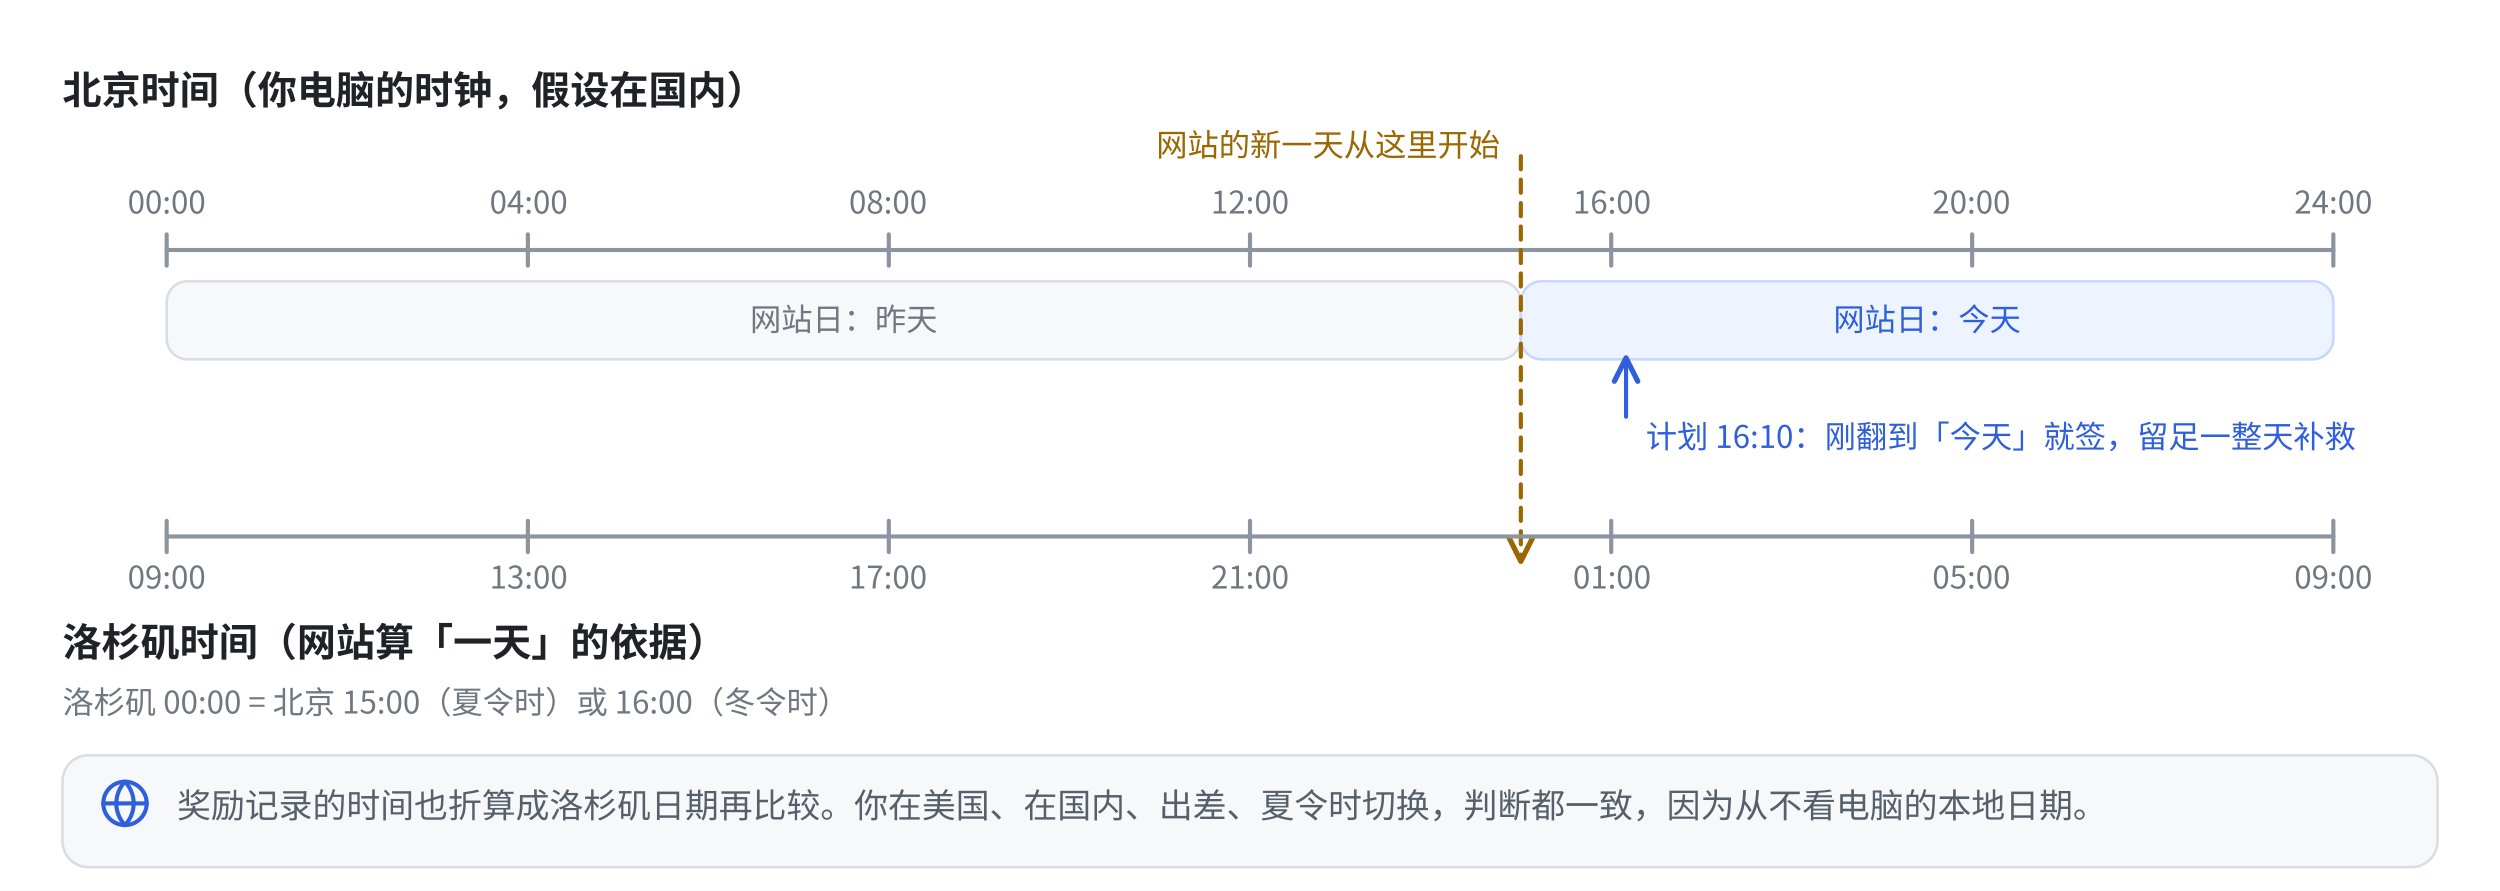
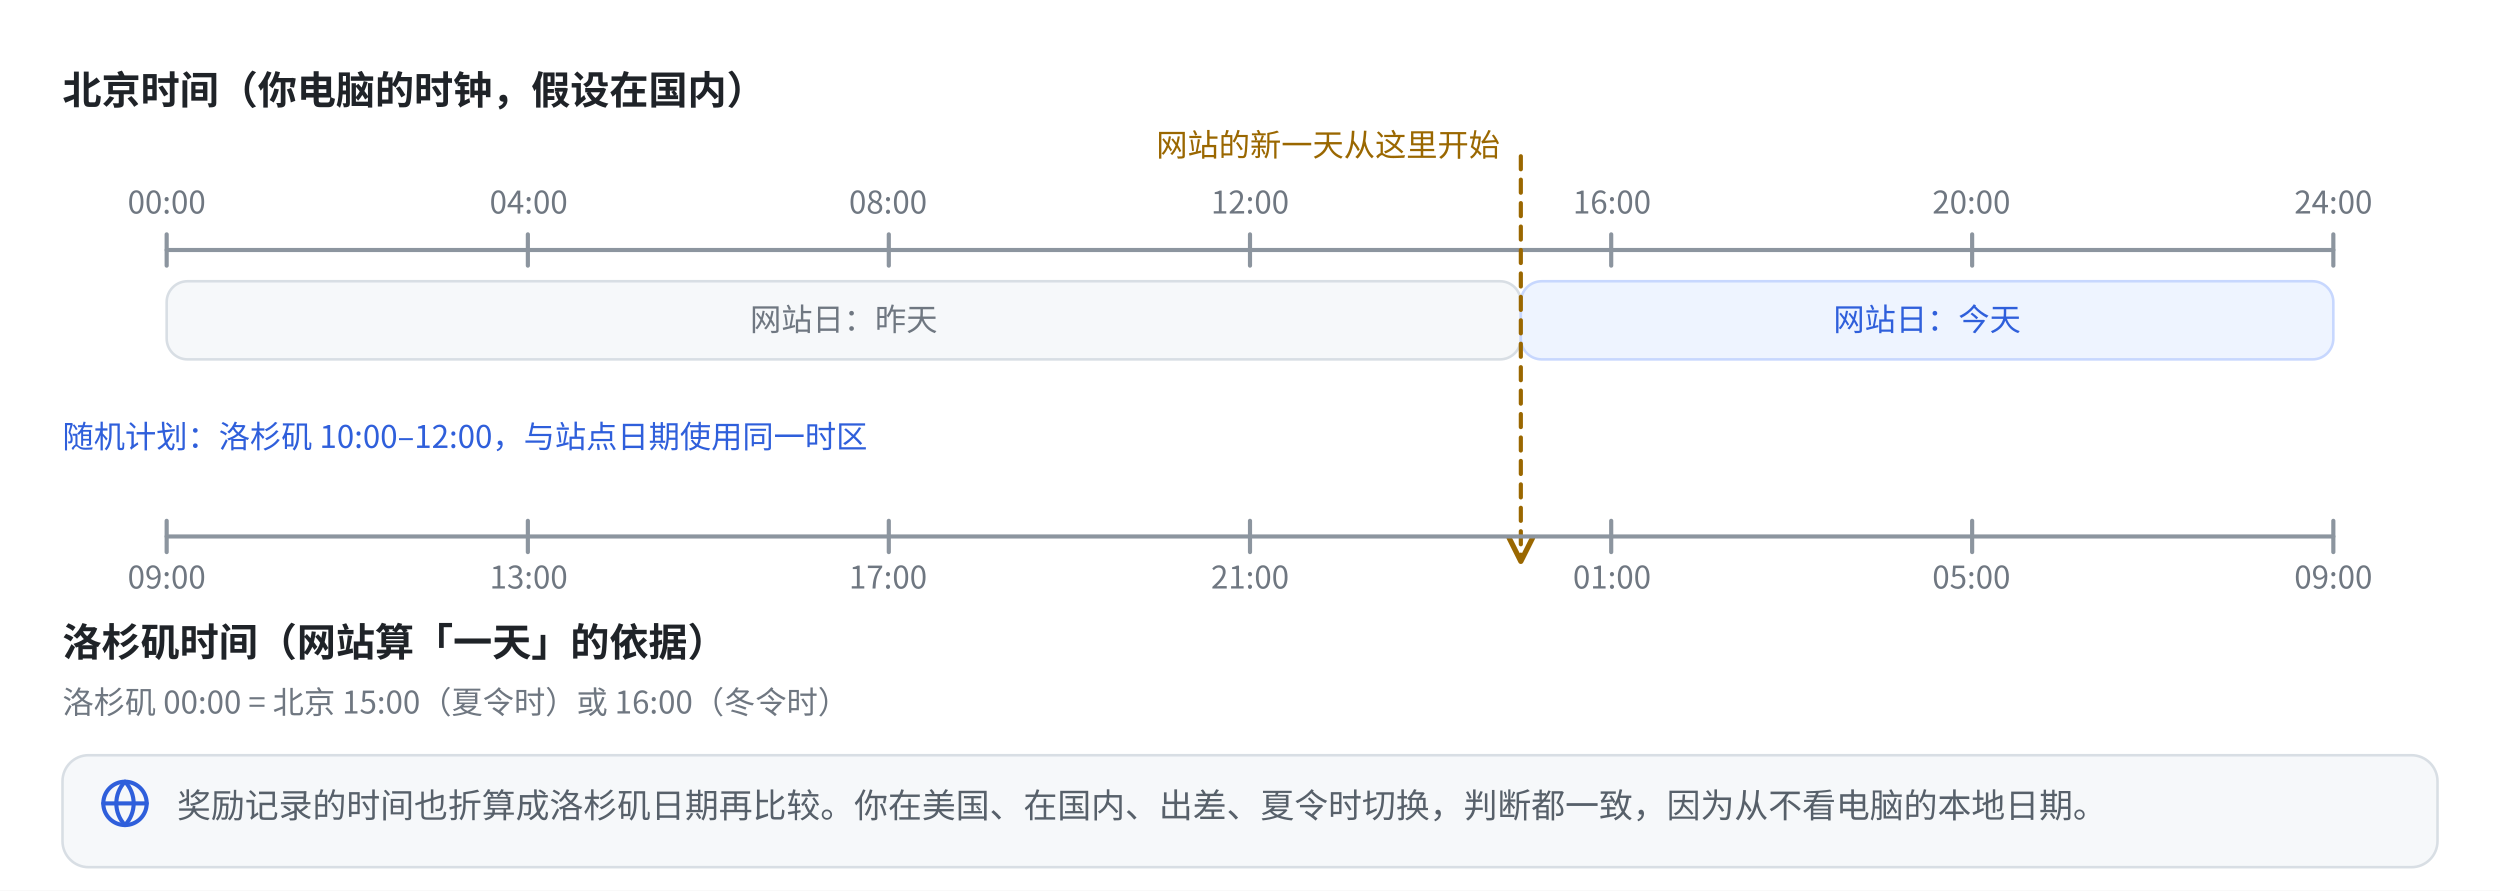
<svg xmlns="http://www.w3.org/2000/svg" width="960" height="342" viewBox="0 0 960 342" role="img" aria-label="网站的一天按洛杉矶时间算">
  <style>
text{font-family:-apple-system,BlinkMacSystemFont,'Segoe UI','PingFang SC','Hiragino Sans GB','Microsoft YaHei','Noto Sans CJK SC',Helvetica,Arial,sans-serif;fill:#1f2328;font-size:13px}
.h{font-size:15px;font-weight:600}.hb{font-size:17px;font-weight:700}
.s{font-size:13px;fill:#57606a}.xs{font-size:12px;fill:#6f7781}
.mono{font-family:ui-monospace,SFMono-Regular,Menlo,Consolas,'PingFang SC','Microsoft YaHei',monospace;font-size:12px;fill:#57606a}
.w{fill:#ffffff;font-weight:600}
.bg{fill:#ffffff}
.line{stroke:#8c959f;stroke-width:1.6;fill:none;stroke-linecap:round;stroke-linejoin:round}
.line.soft{stroke:#c9d1d9}
.ar{stroke:#8c959f;stroke-width:1.6;fill:none;marker-end:url(#ah);stroke-linecap:round;stroke-linejoin:round}
.ar.blue{stroke:#2f5fdb;marker-end:url(#ah-blue)}.ar.green{stroke:#1a7f37;marker-end:url(#ah-green)}
.ar.red{stroke:#cf222e;marker-end:url(#ah-red)}.ar.amber{stroke:#9a6700;marker-end:url(#ah-amber)}
.ar.dash{stroke-dasharray:5 4}
.ic{fill:none;stroke-width:1.9;stroke-linecap:round;stroke-linejoin:round}
.c-gray{fill:#f6f8fa;stroke:#d8dee4;stroke-width:1}.f-gray{fill:#57606a}.k-gray{stroke:#57606a}.t-gray{fill:#57606a}.ic-gray{stroke:#57606a}.sf-gray{fill:#f6f8fa}.ss-gray{stroke:#d8dee4}
.c-blue{fill:#eef4ff;stroke:#c7d7fe;stroke-width:1}.f-blue{fill:#2f5fdb}.k-blue{stroke:#2f5fdb}.t-blue{fill:#2f5fdb}.ic-blue{stroke:#2f5fdb}.sf-blue{fill:#eef4ff}.ss-blue{stroke:#c7d7fe}
.c-green{fill:#ecfdf3;stroke:#b7e4c7;stroke-width:1}.f-green{fill:#1a7f37}.k-green{stroke:#1a7f37}.t-green{fill:#1a7f37}.ic-green{stroke:#1a7f37}.sf-green{fill:#ecfdf3}.ss-green{stroke:#b7e4c7}
.c-amber{fill:#fff8e6;stroke:#f5d78a;stroke-width:1}.f-amber{fill:#9a6700}.k-amber{stroke:#9a6700}.t-amber{fill:#9a6700}.ic-amber{stroke:#9a6700}.sf-amber{fill:#fff8e6}.ss-amber{stroke:#f5d78a}
.c-red{fill:#fff1f0;stroke:#f7b9b4;stroke-width:1}.f-red{fill:#cf222e}.k-red{stroke:#cf222e}.t-red{fill:#cf222e}.ic-red{stroke:#cf222e}.sf-red{fill:#fff1f0}.ss-red{stroke:#f7b9b4}
.c-purple{fill:#f6f1ff;stroke:#d6c7f5;stroke-width:1}.f-purple{fill:#6e40c9}.k-purple{stroke:#6e40c9}.t-purple{fill:#6e40c9}.ic-purple{stroke:#6e40c9}.sf-purple{fill:#f6f1ff}.ss-purple{stroke:#d6c7f5}
@media (prefers-color-scheme: dark){
text{fill:#e6edf3}.s{fill:#a3adb8}.xs{fill:#8b949e}.mono{fill:#a3adb8}.w{fill:#ffffff}
.bg{fill:#0d1117}
.line{stroke:#6e7681}.line.soft{stroke:#30363d}
.ar{stroke:#6e7681}
.ar.blue{stroke:#79a6ff}.ar.green{stroke:#4ad07a}.ar.red{stroke:#ff7b72}.ar.amber{stroke:#e3b341}
.c-gray{fill:#161b22;stroke:#30363d}.f-gray{fill:#8b949e}.k-gray{stroke:#8b949e}.t-gray{fill:#8b949e}.ic-gray{stroke:#8b949e}.sf-gray{fill:#161b22}.ss-gray{stroke:#30363d}
.c-blue{fill:#12203a;stroke:#2b4a86}.f-blue{fill:#79a6ff}.k-blue{stroke:#79a6ff}.t-blue{fill:#79a6ff}.ic-blue{stroke:#79a6ff}.sf-blue{fill:#12203a}.ss-blue{stroke:#2b4a86}
.c-green{fill:#0f2a1a;stroke:#1f5a33}.f-green{fill:#4ad07a}.k-green{stroke:#4ad07a}.t-green{fill:#4ad07a}.ic-green{stroke:#4ad07a}.sf-green{fill:#0f2a1a}.ss-green{stroke:#1f5a33}
.c-amber{fill:#2e2410;stroke:#6b4f12}.f-amber{fill:#e3b341}.k-amber{stroke:#e3b341}.t-amber{fill:#e3b341}.ic-amber{stroke:#e3b341}.sf-amber{fill:#2e2410}.ss-amber{stroke:#6b4f12}
.c-red{fill:#301416;stroke:#7a2a2e}.f-red{fill:#ff7b72}.k-red{stroke:#ff7b72}.t-red{fill:#ff7b72}.ic-red{stroke:#ff7b72}.sf-red{fill:#301416}.ss-red{stroke:#7a2a2e}
.c-purple{fill:#231a36;stroke:#4a3480}.f-purple{fill:#b083f0}.k-purple{stroke:#b083f0}.t-purple{fill:#b083f0}.ic-purple{stroke:#b083f0}.sf-purple{fill:#231a36}.ss-purple{stroke:#4a3480}
}
</style>
  <defs>
    <marker id="ah" viewBox="0 0 10 10" refX="8.5" refY="5" markerWidth="7" markerHeight="7" orient="auto-start-reverse">
      <path d="M1,1 L9,5 L1,9" fill="none" stroke="#8c959f" stroke-width="1.8" stroke-linecap="round" stroke-linejoin="round" />
    </marker>
    <marker id="ah-blue" viewBox="0 0 10 10" refX="8.5" refY="5" markerWidth="7" markerHeight="7" orient="auto-start-reverse">
      <path d="M1,1 L9,5 L1,9" fill="none" stroke="#2f5fdb" stroke-width="1.8" stroke-linecap="round" stroke-linejoin="round" />
    </marker>
    <marker id="ah-green" viewBox="0 0 10 10" refX="8.5" refY="5" markerWidth="7" markerHeight="7" orient="auto-start-reverse">
      <path d="M1,1 L9,5 L1,9" fill="none" stroke="#1a7f37" stroke-width="1.8" stroke-linecap="round" stroke-linejoin="round" />
    </marker>
    <marker id="ah-red" viewBox="0 0 10 10" refX="8.5" refY="5" markerWidth="7" markerHeight="7" orient="auto-start-reverse">
      <path d="M1,1 L9,5 L1,9" fill="none" stroke="#cf222e" stroke-width="1.8" stroke-linecap="round" stroke-linejoin="round" />
    </marker>
    <marker id="ah-amber" viewBox="0 0 10 10" refX="8.5" refY="5" markerWidth="7" markerHeight="7" orient="auto-start-reverse">
      <path d="M1,1 L9,5 L1,9" fill="none" stroke="#9a6700" stroke-width="1.8" stroke-linecap="round" stroke-linejoin="round" />
    </marker>
  </defs>
  <rect width="960" height="342" class="bg" />
  <text x="24" y="40" class="h">北京时间（你电脑的时钟，假设在国内）</text>
  <path d="M64,96 L896,96" class="line" />
  <path d="M64.0,90 L64.0,102" class="line" />
  <text x="64" y="82" class="xs" text-anchor="middle">00:00</text>
  <path d="M202.7,90 L202.7,102" class="line" />
  <text x="203" y="82" class="xs" text-anchor="middle">04:00</text>
  <path d="M341.3,90 L341.3,102" class="line" />
  <text x="341" y="82" class="xs" text-anchor="middle">08:00</text>
  <path d="M480.0,90 L480.0,102" class="line" />
  <text x="480" y="82" class="xs" text-anchor="middle">12:00</text>
  <path d="M618.7,90 L618.7,102" class="line" />
  <text x="619" y="82" class="xs" text-anchor="middle">16:00</text>
  <path d="M757.3,90 L757.3,102" class="line" />
  <text x="757" y="82" class="xs" text-anchor="middle">20:00</text>
  <path d="M896.0,90 L896.0,102" class="line" />
  <text x="896" y="82" class="xs" text-anchor="middle">24:00</text>
  <rect x="64.0" y="108.0" width="520.0" height="30.0" rx="8" class="c-gray" />
  <text x="324" y="127" class="xs" text-anchor="middle">网站日：昨天</text>
  <rect x="584.0" y="108.0" width="312.0" height="30.0" rx="8" class="c-blue" />
  <text x="740" y="127" class="xs t-blue" text-anchor="middle">网站日：今天</text>
  <path d="M584.0,60 L584.0,215" class="ar amber dash" />
  <text x="576" y="60" class="xs t-amber" text-anchor="end">网站的新一天从这里开始</text>
  <text x="24" y="252" class="h">洛杉矶时间（网站算「一天」的依据）</text>
  <path d="M64,206 L896,206" class="line" />
  <path d="M64.0,200 L64.0,212" class="line" />
  <text x="64" y="226" class="xs" text-anchor="middle">09:00</text>
  <path d="M202.7,200 L202.7,212" class="line" />
  <text x="203" y="226" class="xs" text-anchor="middle">13:00</text>
  <path d="M341.3,200 L341.3,212" class="line" />
  <text x="341" y="226" class="xs" text-anchor="middle">17:00</text>
  <path d="M480.0,200 L480.0,212" class="line" />
  <text x="480" y="226" class="xs" text-anchor="middle">21:00</text>
  <path d="M618.7,200 L618.7,212" class="line" />
  <text x="619" y="226" class="xs" text-anchor="middle">01:00</text>
  <path d="M757.3,200 L757.3,212" class="line" />
  <text x="757" y="226" class="xs" text-anchor="middle">05:00</text>
  <path d="M896.0,200 L896.0,212" class="line" />
  <text x="896" y="226" class="xs" text-anchor="middle">09:00</text>
-   <path d="M624.4,160 L624.4,138" class="ar blue" />
-   <text x="632" y="172" class="xs t-blue">计划 16:10：刚翻到「今天」就签，留足一整天补救</text>
+   <text x="24" y="172" class="xs t-blue">随机计划：洛杉矶 10:00–12:00，与站点日期使用同一时区</text>
  <text x="24" y="274" class="xs">洛杉矶 00:00 = 北京 15:00（夏令时）或 16:00（冬令时）</text>
  <rect x="24.0" y="290.0" width="912.0" height="43.0" rx="10" class="c-gray" />
  <g transform="translate(38.0,298.5) scale(0.833)" class="ic ic-blue">
    <circle cx="12" cy="12" r="10" />
    <path d="M12 2a14.5 14.5 0 0 0 0 20 14.5 14.5 0 0 0 0-20" />
    <path d="M2 12h20" />
  </g>
  <text x="68" y="314" class="s">奖励记录的时间也折算成洛杉矶日期再比较。你在美国、在国内、出差、夏令时切换，判断都一致，因为从不看电脑的本地日期。</text>
</svg>
